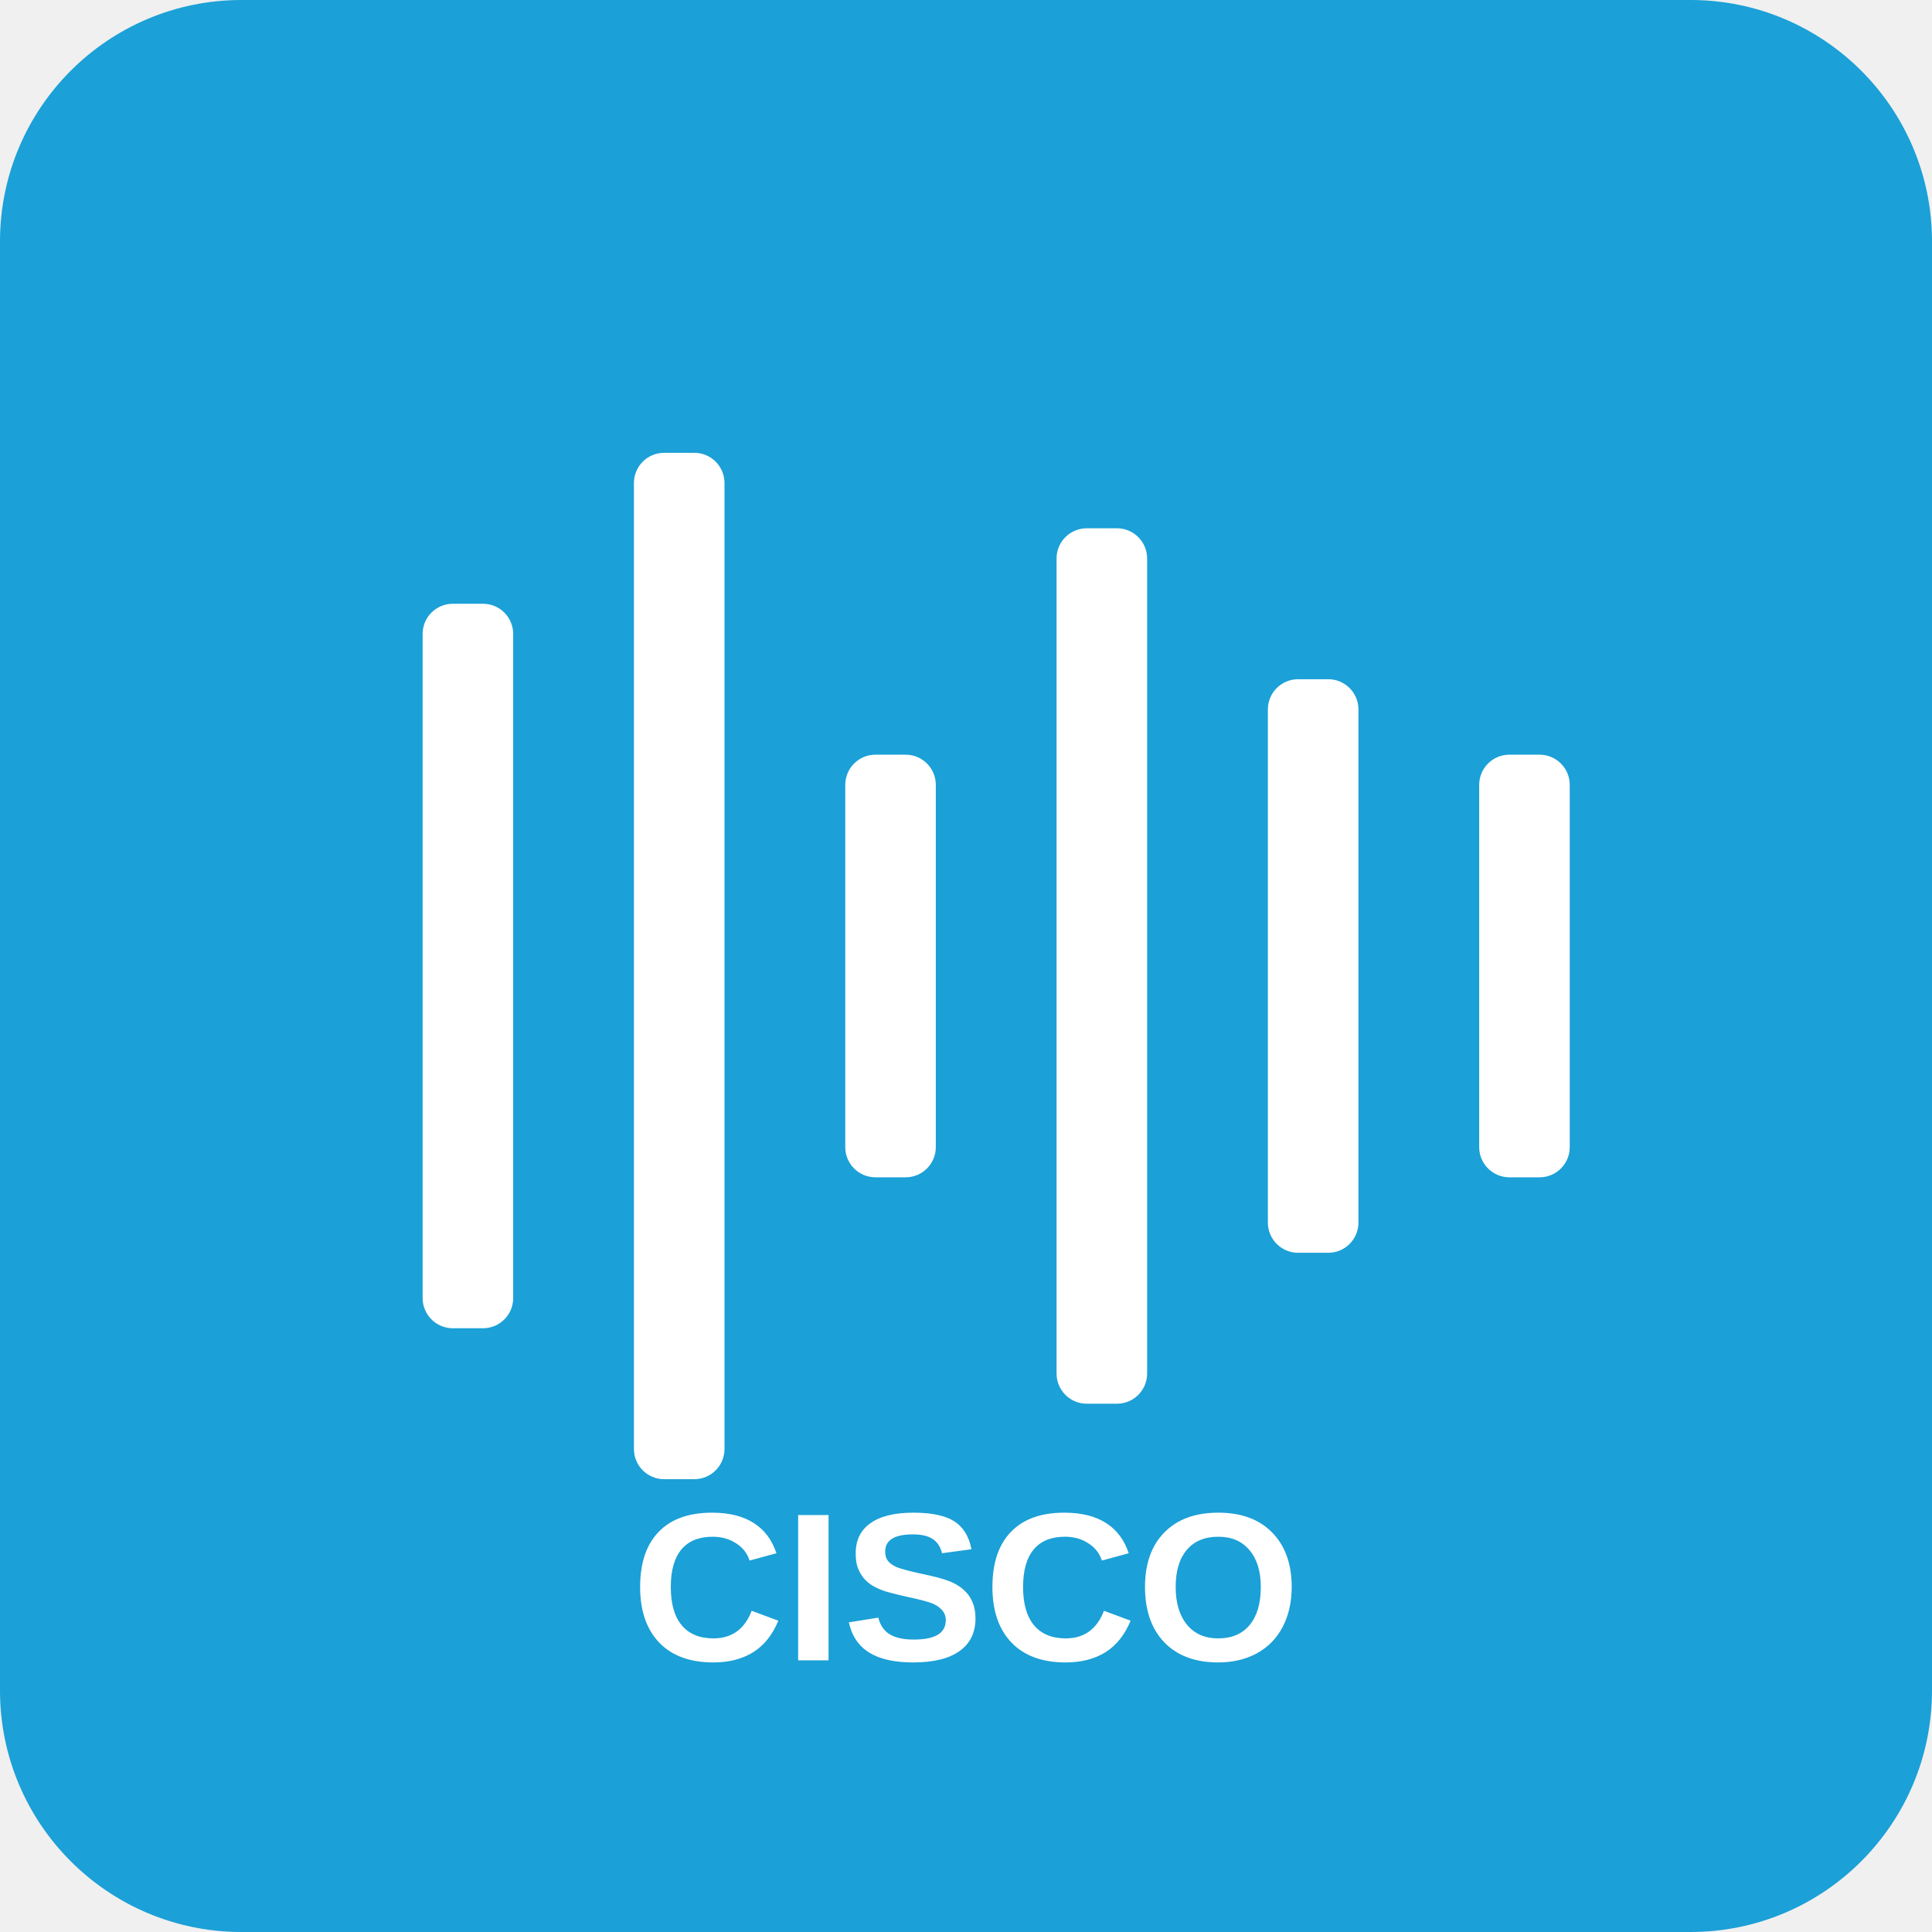
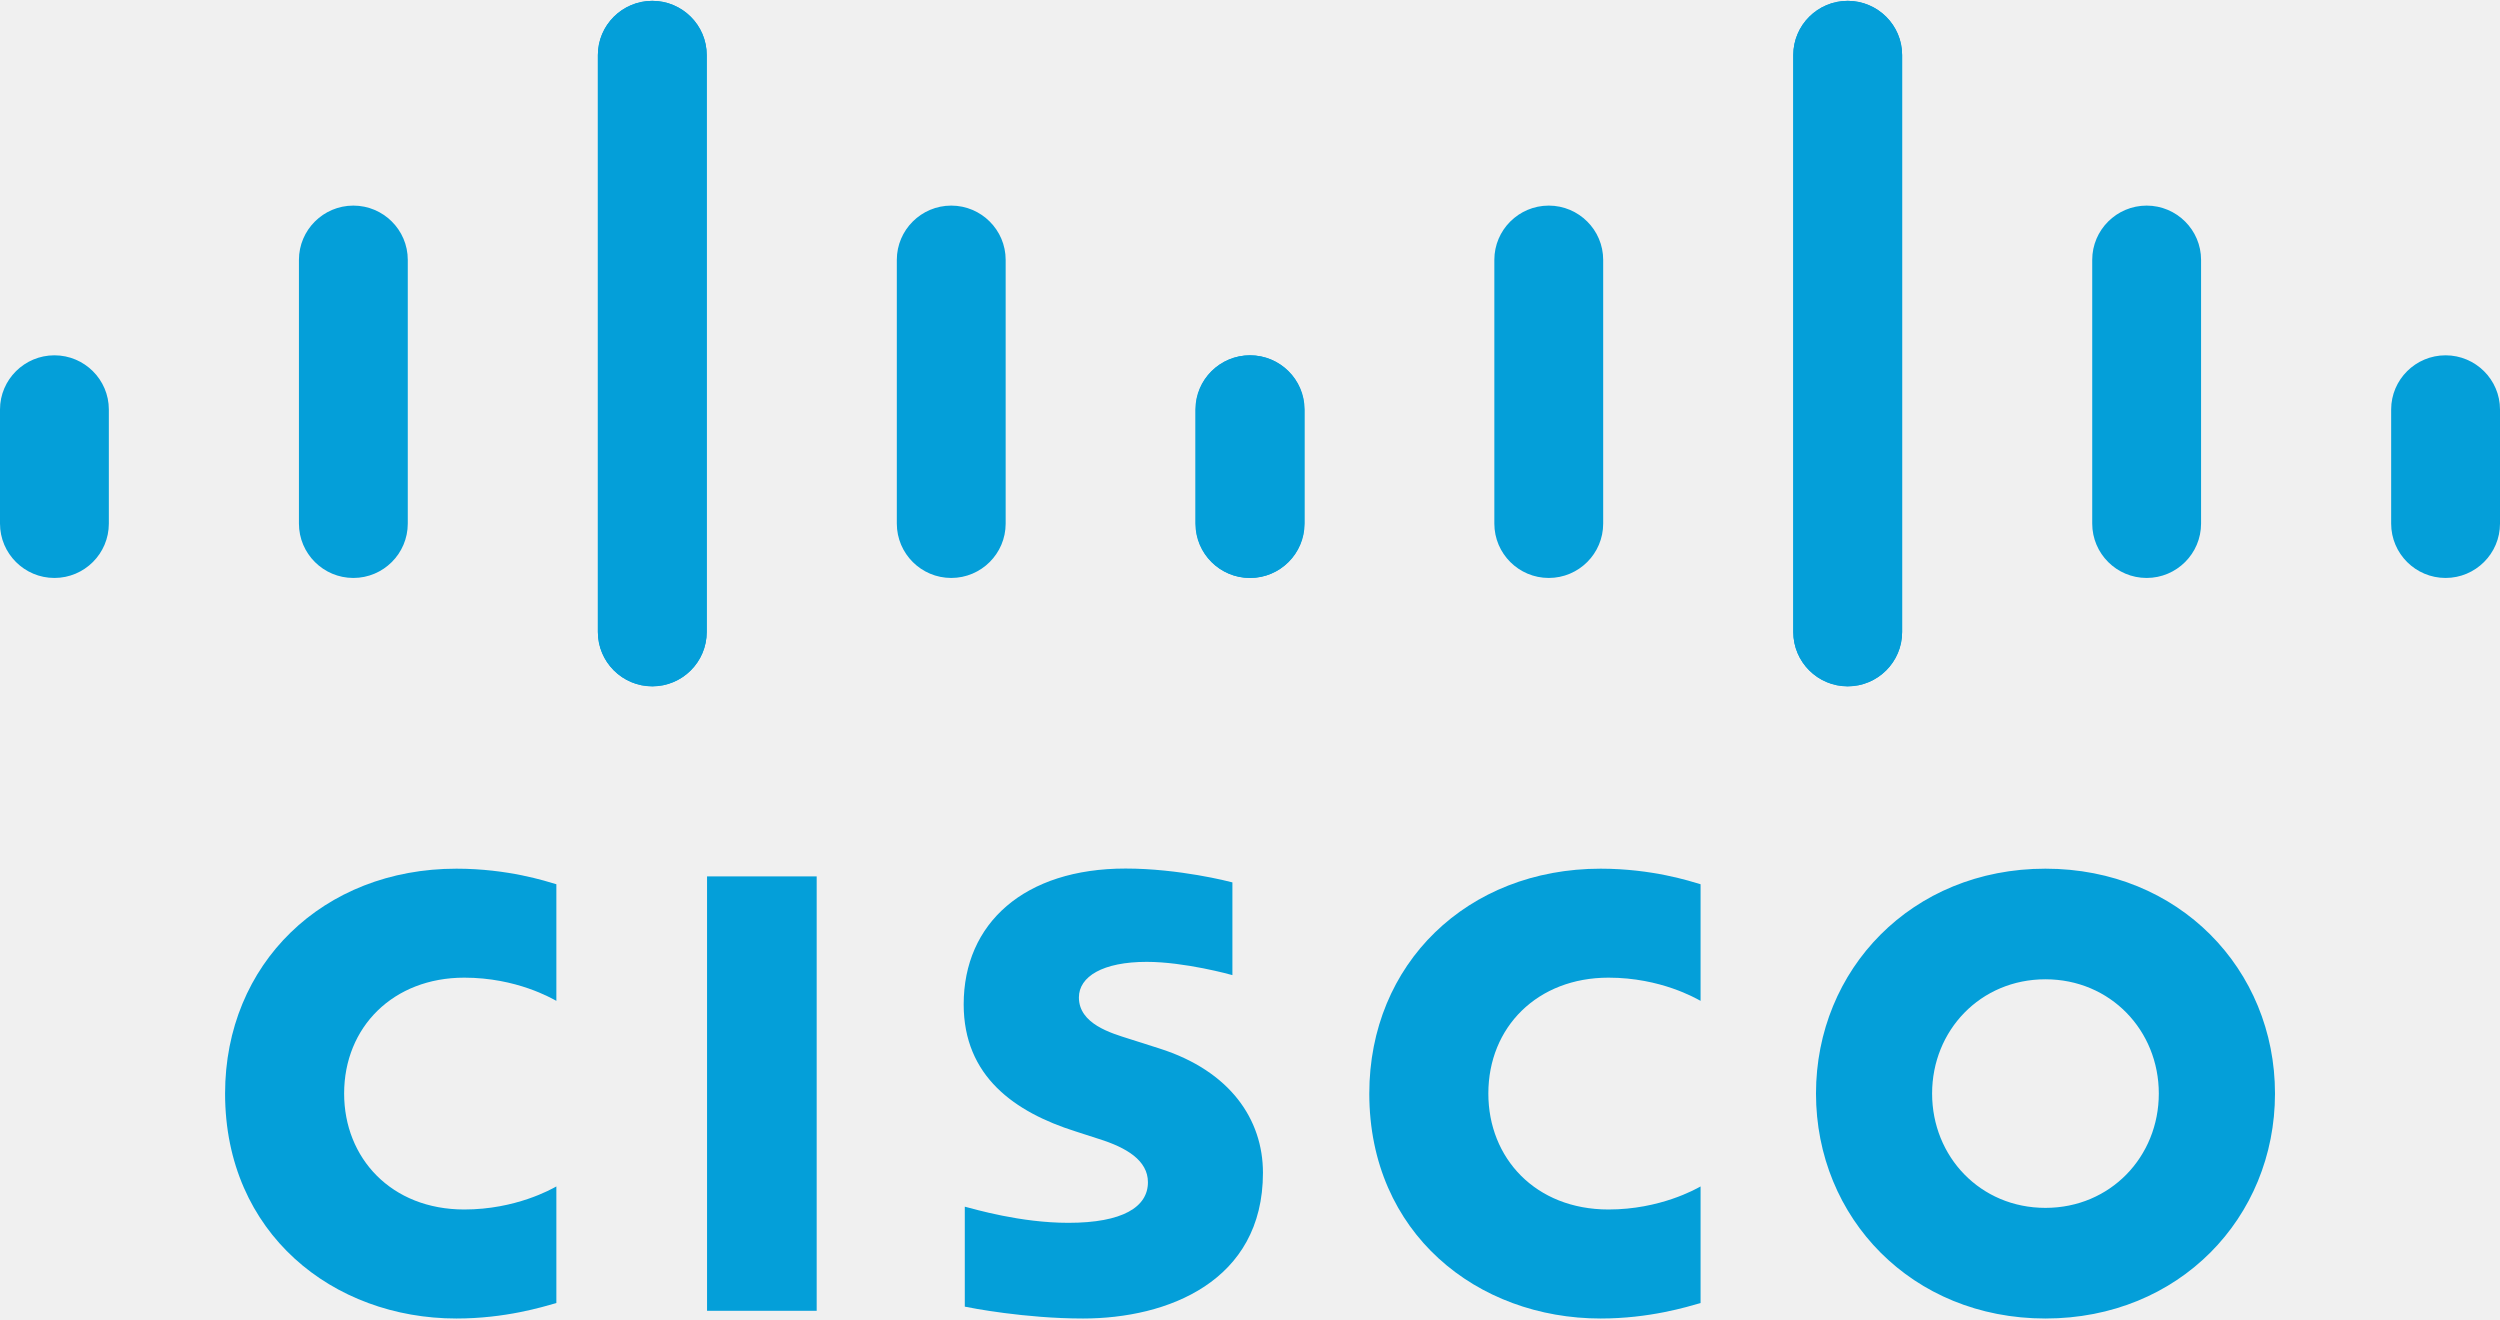
- <svg xmlns="http://www.w3.org/2000/svg" viewBox="0 0 128 128" width="128" height="128">
-   <rect width="128" height="128" rx="16" fill="#1ba0d7" />
-   <g fill="white">
-     <rect x="28" y="40" width="6" height="48" rx="2" />
-     <rect x="42" y="30" width="6" height="68" rx="2" />
-     <rect x="56" y="50" width="6" height="28" rx="2" />
-     <rect x="70" y="35" width="6" height="58" rx="2" />
-     <rect x="84" y="45" width="6" height="38" rx="2" />
-     <rect x="98" y="50" width="6" height="28" rx="2" />
+ <svg xmlns="http://www.w3.org/2000/svg" xmlns:xlink="http://www.w3.org/1999/xlink" version="1.1" width="216" height="114" fill="#049fd9" id="svg24">
+   <path d="m 106.48,76.238 c -0.282,-0.077 -4.621,-1.196 -9.232,-1.196 -8.73,0 -13.986,4.714 -13.986,11.734 0,6.214 4.397,9.313 9.674,10.98 0.585,0.193 1.447,0.463 2.021,0.653 2.349,0.739 4.224,1.837 4.224,3.739 0,2.127 -2.167,3.504 -6.878,3.504 -4.14,0 -8.109,-1.184 -8.945,-1.395 v 8.637 c 0.466,0.099 5.183,1.025 10.222,1.025 7.248,0 15.539,-3.167 15.539,-12.595 0,-4.573 -2.8,-8.783 -8.947,-10.737 L 97.559,89.755 C 96,89.263 93.217,88.466 93.217,86.181 c 0,-1.805 2.062,-3.076 5.859,-3.076 3.276,0 7.263,1.101 7.404,1.145 z m 80.041,18.243 c 0,5.461 -4.183,9.879 -9.796,9.879 -5.619,0 -9.791,-4.418 -9.791,-9.879 0,-5.45 4.172,-9.87 9.791,-9.87 5.613,0 9.796,4.42 9.796,9.87 m -9.796,-19.427 c -11.544,0 -19.823,8.707 -19.823,19.427 0,10.737 8.279,19.438 19.823,19.438 11.543,0 19.834,-8.701 19.834,-19.438 0,-10.72 -8.291,-19.427 -19.834,-19.427 M 70.561,113.251 H 61.089 V 75.719 h 9.472" id="path10" />
+   <path d="m 48.07,76.399 c -0.89,-0.264 -4.18,-1.345 -8.636,-1.345 -11.526,0 -19.987,8.218 -19.987,19.427 0,12.093 9.34,19.438 19.987,19.438 4.23,0 7.459,-1.002 8.636,-1.336 v -10.075 c -0.407,0.226 -3.503,1.992 -7.957,1.992 -6.31,0 -10.38,-4.441 -10.38,-10.019 0,-5.748 4.246,-10.011 10.38,-10.011 4.53,0 7.576,1.805 7.957,2.004" id="path12" />
+   <use xlink:href="#path12" transform="translate(98.86)" id="use14" />
+   <g id="g22">
+     <path d="m 61.061,4.759 c 0,-2.587 -2.113,-4.685 -4.703,-4.685 -2.589,0 -4.702,2.098 -4.702,4.685 v 49.84 c 0,2.602 2.113,4.699 4.702,4.699 2.59,0 4.703,-2.097 4.703,-4.699 z M 35.232,22.451 c 0,-2.586 -2.112,-4.687 -4.702,-4.687 -2.59,0 -4.702,2.101 -4.702,4.687 v 22.785 c 0,2.601 2.112,4.699 4.702,4.699 2.59,0 4.702,-2.098 4.702,-4.699 z M 9.404,35.383 C 9.404,32.796 7.292,30.699 4.702,30.699 2.115,30.699 0,32.796 0,35.383 v 9.853 c 0,2.601 2.115,4.699 4.702,4.699 2.59,0 4.702,-2.098 4.702,-4.699" id="path16" />
+     <use xlink:href="#path16" transform="matrix(-1,0,0,1,112.717,0)" id="use18" />
  </g>
-   <text x="64" y="110" text-anchor="middle" fill="white" font-family="Arial, sans-serif" font-size="14" font-weight="700">CISCO</text>
+   <use xlink:href="#g22" transform="matrix(-1,0,0,1,216,0)" id="use20" />
</svg>
